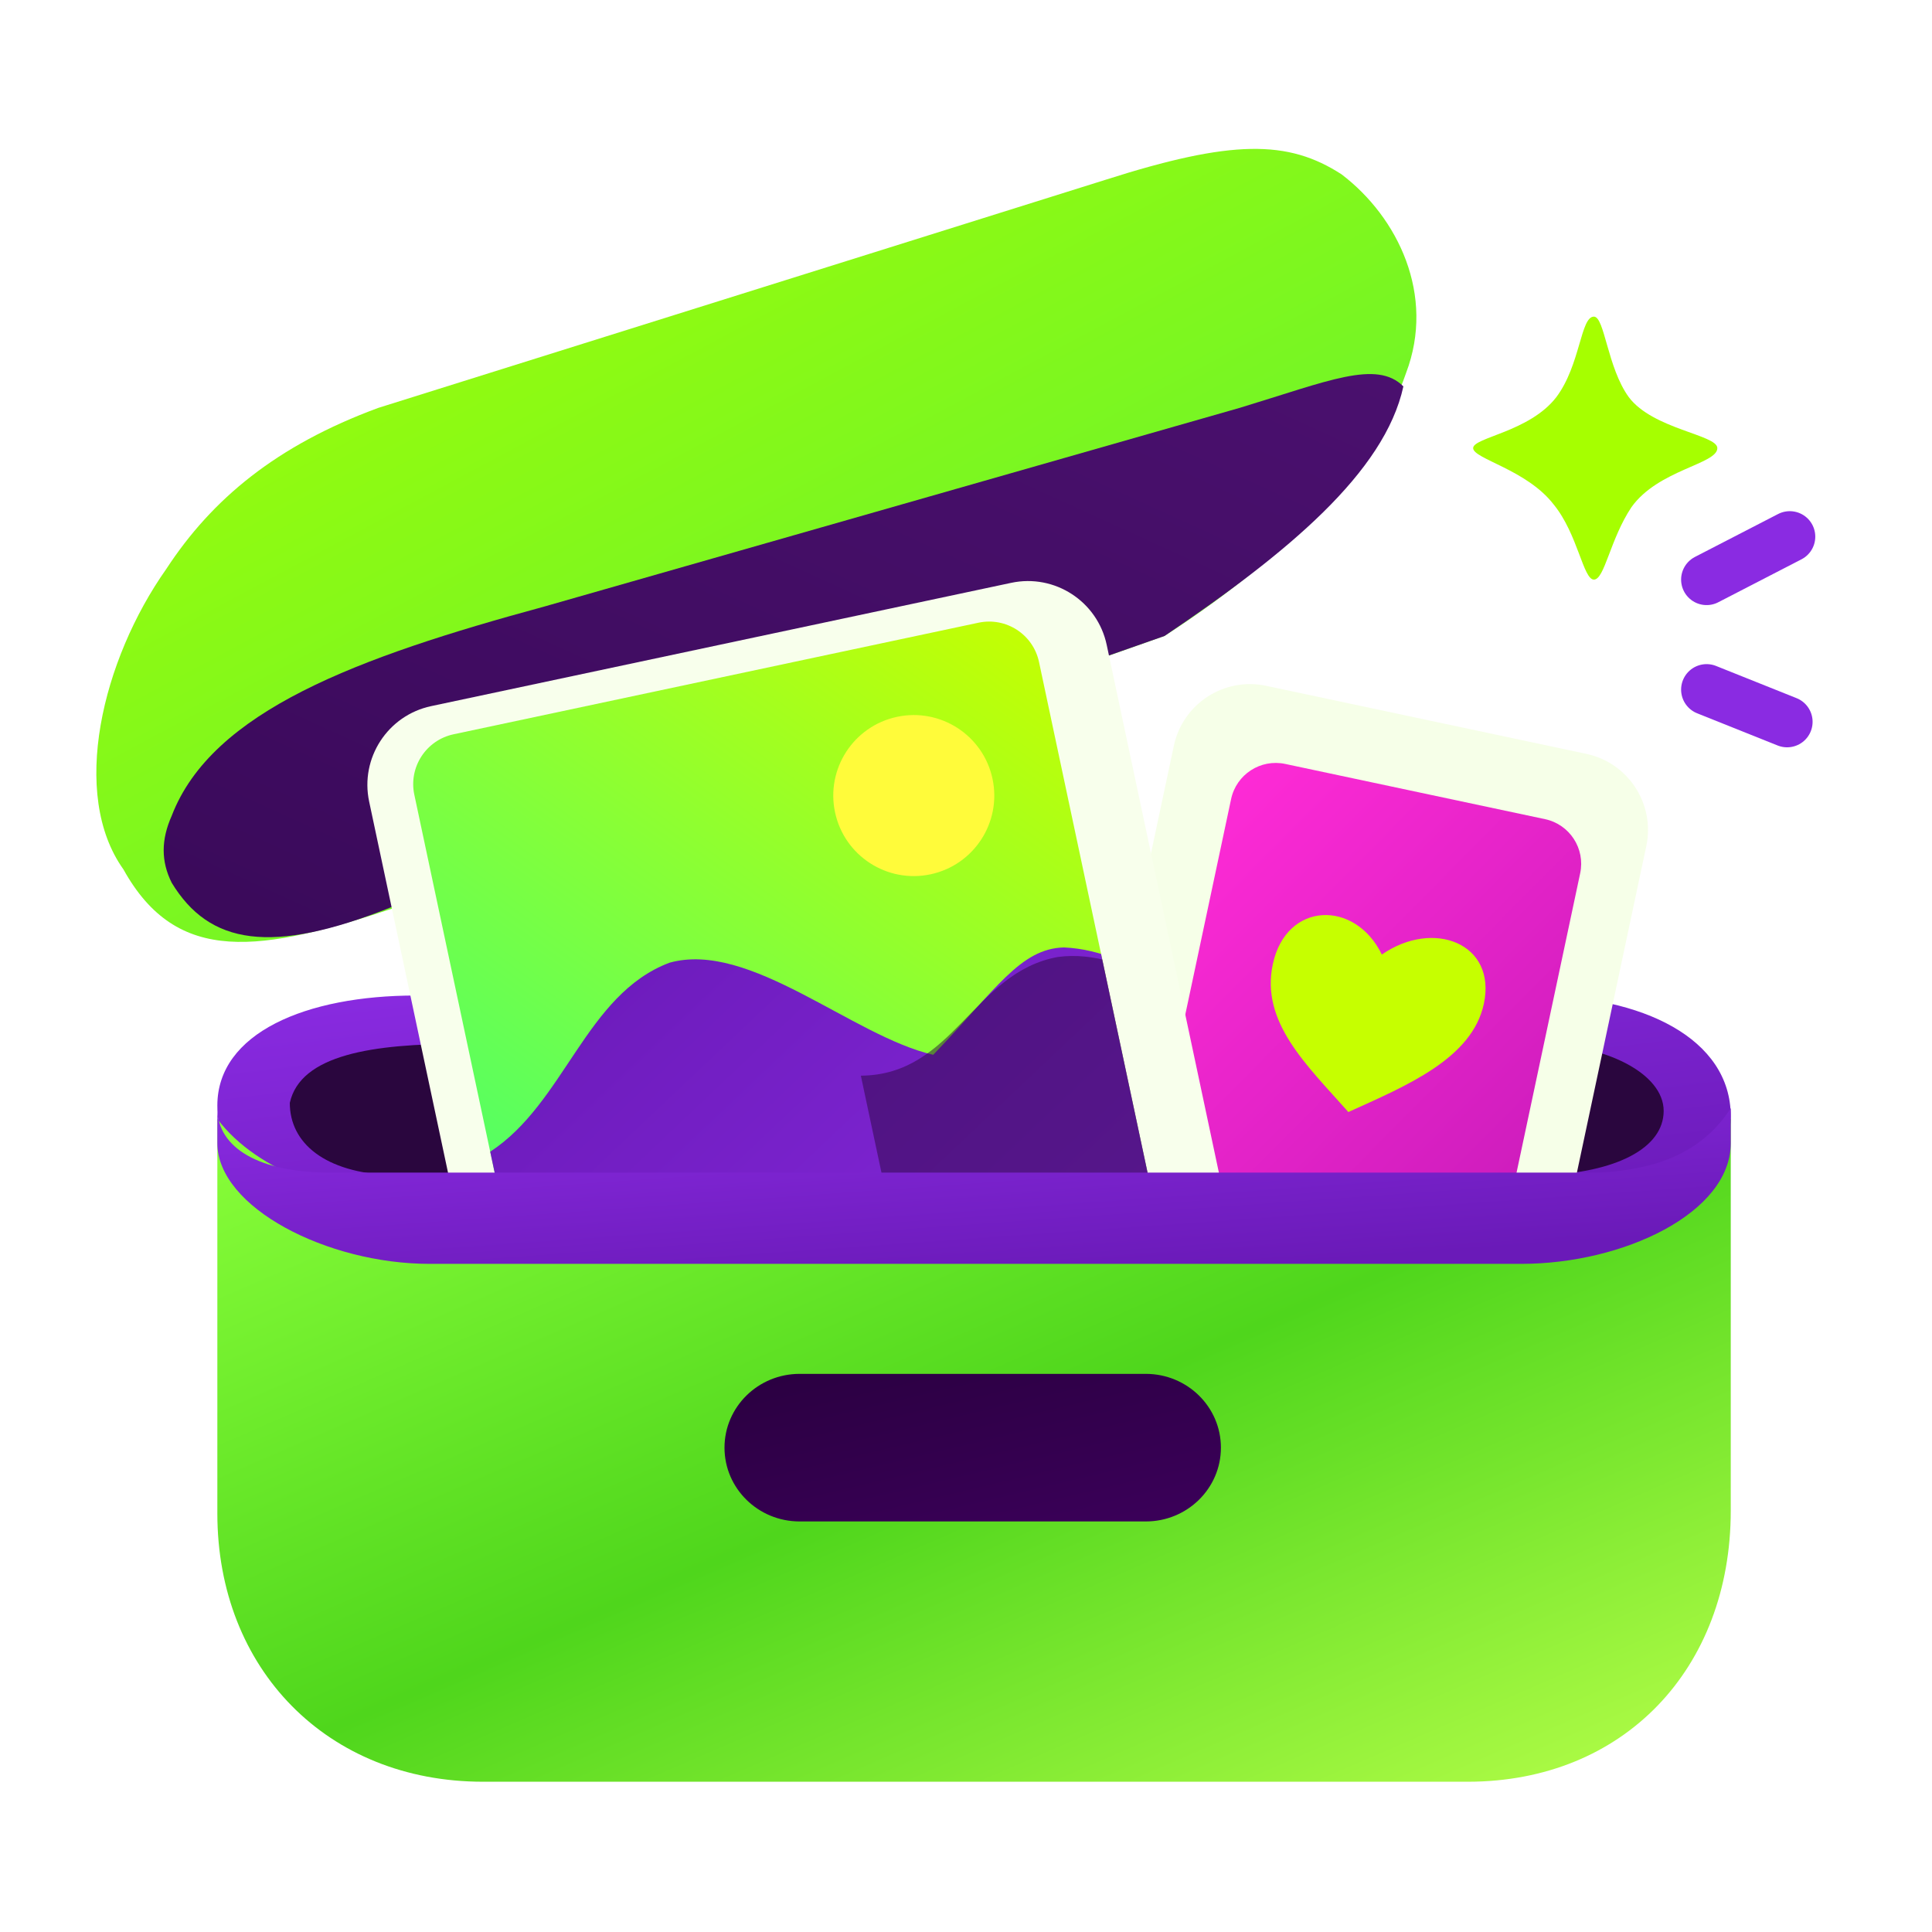
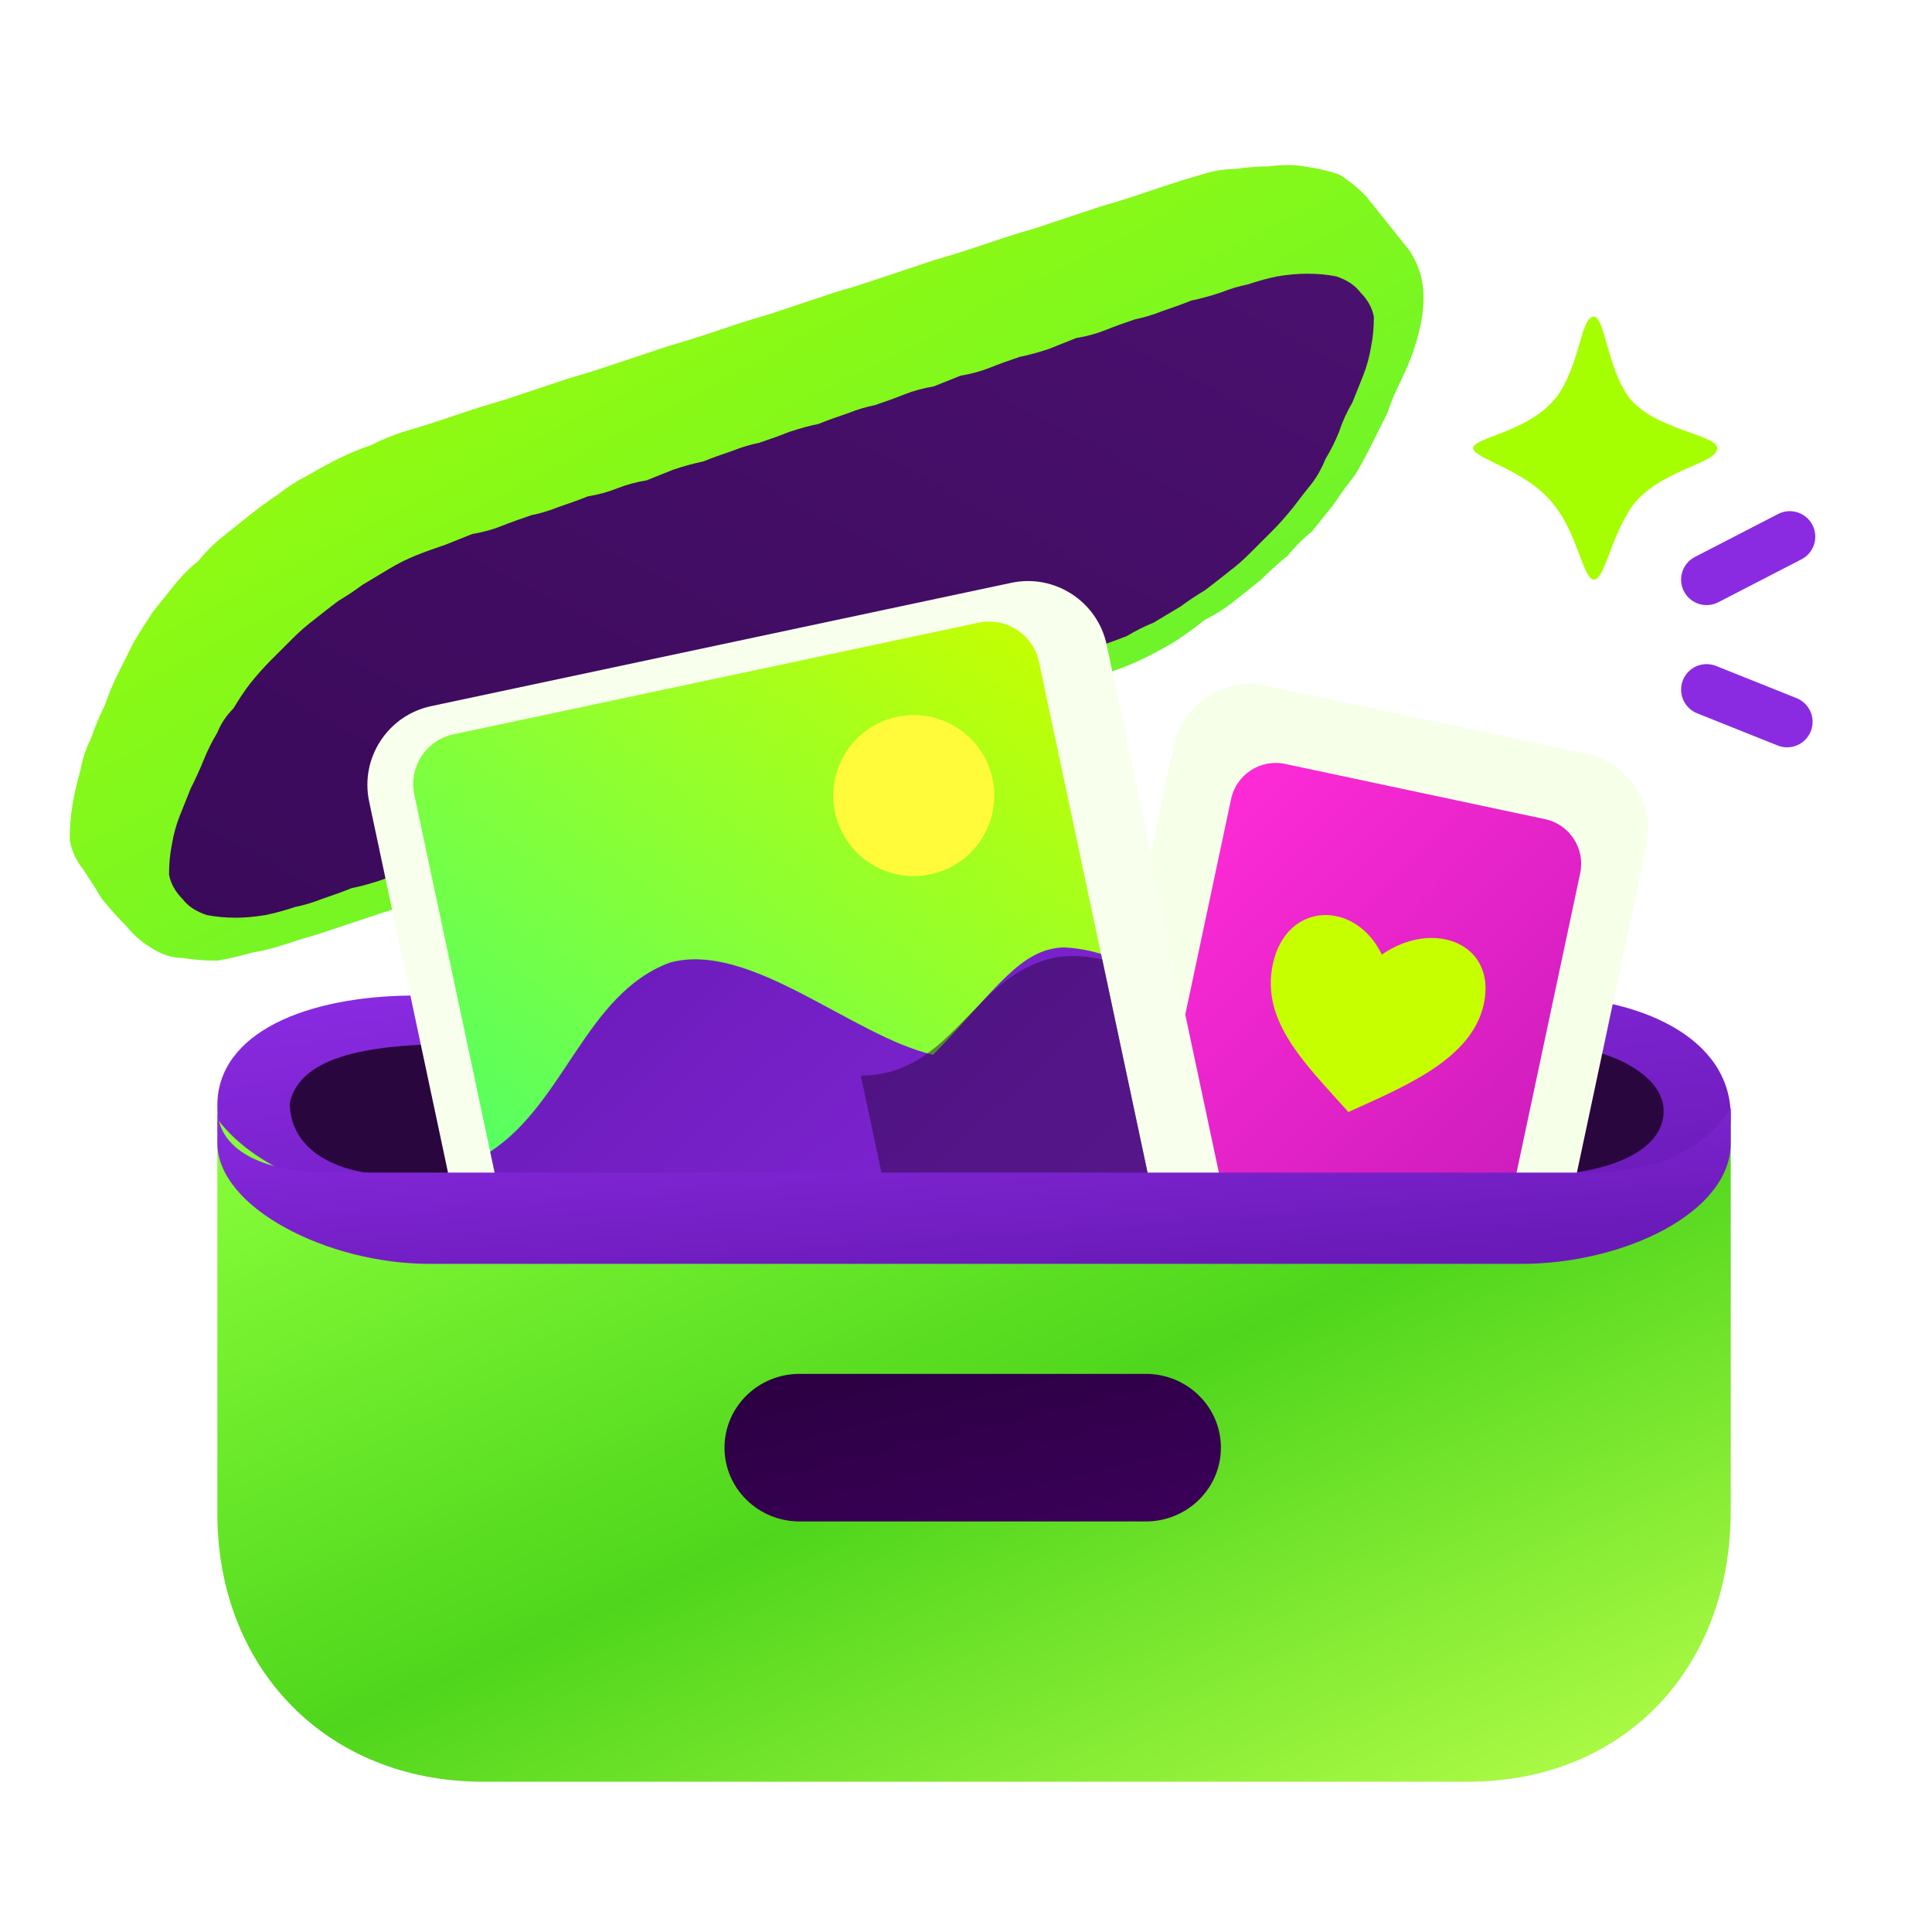
<svg xmlns="http://www.w3.org/2000/svg" viewBox="260 155 720 720" role="img" aria-label="Schuhkarton logo">
  <defs>
    <linearGradient id="sk-lidTop" x1="0" y1="0" x2="0.9" y2="1">
      <stop stop-color="#a6ff00" />
      <stop offset="1" stop-color="#5af03a" />
    </linearGradient>
    <linearGradient id="sk-lidInside" x1="0" y1="1" x2="1" y2="0">
      <stop stop-color="#3a0a5a" />
      <stop offset="1" stop-color="#4a106e" />
    </linearGradient>
    <linearGradient id="sk-rim" x1="0" y1="0" x2="0.7" y2="1">
      <stop stop-color="#8a2be2" />
      <stop offset="1" stop-color="#6a1ab8" />
    </linearGradient>
    <linearGradient id="sk-box" x1="0" y1="0" x2="1" y2="1">
      <stop stop-color="#8aff3a" />
      <stop offset="0.5" stop-color="#4fd61c" />
      <stop offset="1" stop-color="#b8ff4a" />
    </linearGradient>
    <linearGradient id="sk-slot" x1="0" y1="0" x2="0.8" y2="1">
      <stop stop-color="#2a0040" />
      <stop offset="1" stop-color="#3a0058" />
    </linearGradient>
    <linearGradient id="sk-sky" x1="0" y1="1" x2="1" y2="0">
      <stop stop-color="#3aff7a" />
      <stop offset="1" stop-color="#c6ff00" />
    </linearGradient>
    <linearGradient id="sk-mountains" x1="0" y1="0" x2="1" y2="1">
      <stop stop-color="#6a1ab8" />
      <stop offset="1" stop-color="#8a2be2" />
    </linearGradient>
    <linearGradient id="sk-heartBg" x1="0" y1="0" x2="1" y2="1">
      <stop stop-color="#ff2bd6" />
      <stop offset="1" stop-color="#c41ab8" />
    </linearGradient>
    <clipPath id="sk-scene">
      <rect x="429" y="405" width="238" height="260" rx="19" />
    </clipPath>
    <clipPath id="sk-inbox">
      <rect x="260" y="155" width="720" height="640" />
    </clipPath>
  </defs>
  <g class="lid">
-     <path fill="url(#sk-lidTop)" d="M306 479C286 451 298 401 322 367C339 341 363 321 401 307L672 222C719 207 740 207 760 220C781 236 795 265 784 294C773 326 745 359 694 392L408 493C357 510 326 515 306 479Z" />
-     <path fill="url(#sk-lidInside)" d="M324 459C339 420 393 400 463 381L722 307C755 297 773 289 783 299C776 331 740 361 694 392L406 493C361 511 338 507 324 484C320 476 320 468 324 459Z" />
+     <path fill="url(#sk-lidTop)" d="M777 309Q774 315 771 321Q768 327 765 332Q761 337 757 343Q753 348 749 353Q744 357 740 362Q735 366 730 371Q725 375 720 379Q715 383 709 386Q704 390 698 394Q693 397 687 400Q681 403 675 405Q669 408 663 410Q657 412 651 414Q645 416 639 418Q632 421 626 423Q620 425 614 427Q608 429 601 431Q595 433 589 435Q583 437 577 439Q571 441 564 443Q558 445 552 447Q546 449 540 451Q533 453 527 455Q521 457 515 459Q509 461 502 463Q496 465 490 467Q484 469 478 471Q471 473 465 475Q459 477 453 479Q447 481 441 483Q434 485 428 487Q422 489 416 491Q410 493 403 495Q397 497 391 499Q385 501 379 503Q372 505 366 507Q360 509 354 510Q347 512 341 513Q334 513 328 512Q322 512 316 508Q311 505 307 500Q302 495 298 490Q295 485 291 479Q287 474 286 468Q286 461 287 455Q288 449 290 442Q291 436 294 430Q296 424 299 418Q301 412 304 406Q307 400 310 394Q313 389 317 383Q321 378 325 373Q329 368 334 364Q338 359 343 355Q348 351 353 347Q358 343 364 339Q369 335 375 332Q380 329 386 326Q392 323 398 321Q404 318 410 316Q417 314 423 312Q429 310 435 308Q441 306 448 304Q454 302 460 300Q466 298 472 296Q479 294 485 292Q491 290 497 288Q503 286 509 284Q516 282 522 280Q528 278 534 276Q540 274 547 272Q553 270 559 268Q565 266 571 264Q578 262 584 260Q590 258 596 256Q602 254 608 252Q615 250 621 248Q627 246 633 244Q639 242 646 240Q652 238 658 236Q664 234 670 232Q677 230 683 228Q689 226 695 224Q701 222 708 220Q714 218 720 218Q727 217 733 217Q740 216 746 217Q753 218 759 220Q764 223 769 228Q773 233 777 238Q781 243 785 248Q789 254 790 260Q791 266 790 273Q789 279 787 285Q785 291 782 297Q779 303 777 309Z" />
+     <path fill="url(#sk-lidInside)" d="M759 316Q757 321 754 326Q752 331 749 335Q745 340 742 344Q738 349 734 353Q730 357 726 361Q722 365 718 368Q713 372 709 375Q704 378 700 381Q695 384 690 387Q685 389 680 392Q675 394 669 396Q664 398 659 400Q653 401 648 403Q643 405 637 407Q632 408 627 410Q621 412 616 413Q610 415 605 417Q600 419 594 420Q589 422 584 424Q578 426 573 427Q568 429 562 431Q557 433 552 434Q546 436 541 438Q536 440 530 441Q525 443 519 445Q514 447 509 448Q503 450 498 452Q493 453 487 455Q482 457 477 459Q471 460 466 462Q461 464 455 466Q450 467 445 469Q439 471 434 473Q428 474 423 476Q418 478 412 480Q407 481 402 483Q396 485 391 486Q386 488 380 490Q375 492 370 493Q364 495 359 496Q353 497 348 497Q342 497 337 496Q331 494 328 490Q324 486 323 481Q323 475 324 470Q325 464 327 459Q329 454 331 449Q334 443 336 438Q338 433 341 428Q343 423 347 419Q350 414 353 410Q357 405 361 401Q365 397 369 393Q373 389 377 386Q382 382 386 379Q391 376 395 373Q400 370 405 367Q410 364 415 362Q420 360 426 358Q431 356 436 354Q442 353 447 351Q452 349 458 347Q463 346 468 344Q474 342 479 340Q485 339 490 337Q495 335 501 334Q506 332 511 330Q517 328 522 327Q527 325 533 323Q538 321 543 320Q549 318 554 316Q560 314 565 313Q570 311 576 309Q581 307 586 306Q592 304 597 302Q602 300 608 299Q613 297 618 295Q624 294 629 292Q634 290 640 288Q645 287 651 285Q656 283 661 281Q667 280 672 278Q677 276 683 274Q688 273 693 271Q699 269 704 267Q709 266 715 264Q720 262 725 261Q731 259 736 258Q742 257 747 257Q753 257 758 258Q764 260 767 264Q771 268 772 273Q772 279 771 284Q770 290 768 295Q766 300 764 305Q761 310 759 316Z" />
  </g>
  <path fill="url(#sk-rim)" d="M341 567C341 540 374 526 415 526H831C872 526 905 542 905 571C905 598 870 626 823 626H423C376 626 341 599 341 567Z" />
  <path fill="#2a063e" d="M368 566C372 548 399 544 432 544H833C858 544 880 555 880 569C880 583 862 592 835 593H406C381 592 368 581 368 566Z" />
  <g clip-path="url(#sk-inbox)">
    <g class="p2">
      <g transform="rotate(12 771 515)">
        <rect x="682" y="421" width="180" height="255" rx="29" fill="#f6ffe8" />
        <rect x="707" y="448" width="133" height="208" rx="17" fill="url(#sk-heartBg)" />
        <path fill="#c6ff00" d="M774 510C760 492 735 498 735 522C735 544 755 556 774 570C793 556 815 541 815 520C815 497 790 493 774 510Z" />
      </g>
    </g>
    <g class="p1">
      <g transform="rotate(-12 551 507)">
        <rect x="412" y="393" width="281" height="307" rx="30" fill="#f8ffec" />
        <g clip-path="url(#sk-scene)">
          <rect x="429" y="405" width="238" height="260" rx="19" fill="url(#sk-sky)" />
          <circle cx="611" cy="463" r="30" fill="#fffb3a" />
          <path fill="url(#sk-mountains)" d="M429 560C460 548 476 510 509 505C540 503 570 546 598 559C626 540 638 527 654 530C681 537 696 564 712 572L712 678H429Z" />
          <path fill="#2a063e" opacity="0.5" d="M570 561C604 568 619 532 651 533C678 535 699 564 712 576V678H570Z" />
        </g>
      </g>
    </g>
  </g>
  <path fill="url(#sk-box)" d="M341 572C356 592 388 603 419 603H827C862 603 891 589 905 572V718C905 777 865 819 807 819H440C382 819 341 777 341 719Z" />
  <path fill="url(#sk-rim)" d="M341 568C341 583 357 592 383 592H855C881 591 896 582 905 568V581C905 607 865 626 827 626H420C382 626 341 605 341 581Z" />
  <rect x="530" y="667" width="185" height="55" rx="28" fill="url(#sk-slot)" />
  <path class="star" fill="#a6ff00" d="M854 273C858 273 859 292 867 303C876 315 900 317 900 322C900 328 878 330 868 344C860 356 858 371 854 371C850 371 848 354 839 343C829 330 809 326 809 322C809 318 830 316 840 303C849 291 849 273 854 273Z" />
  <path class="rays" d="M896 371L927 355M896 412L926 424" fill="none" stroke="#8a2be2" stroke-width="19" stroke-linecap="round" />
</svg>
